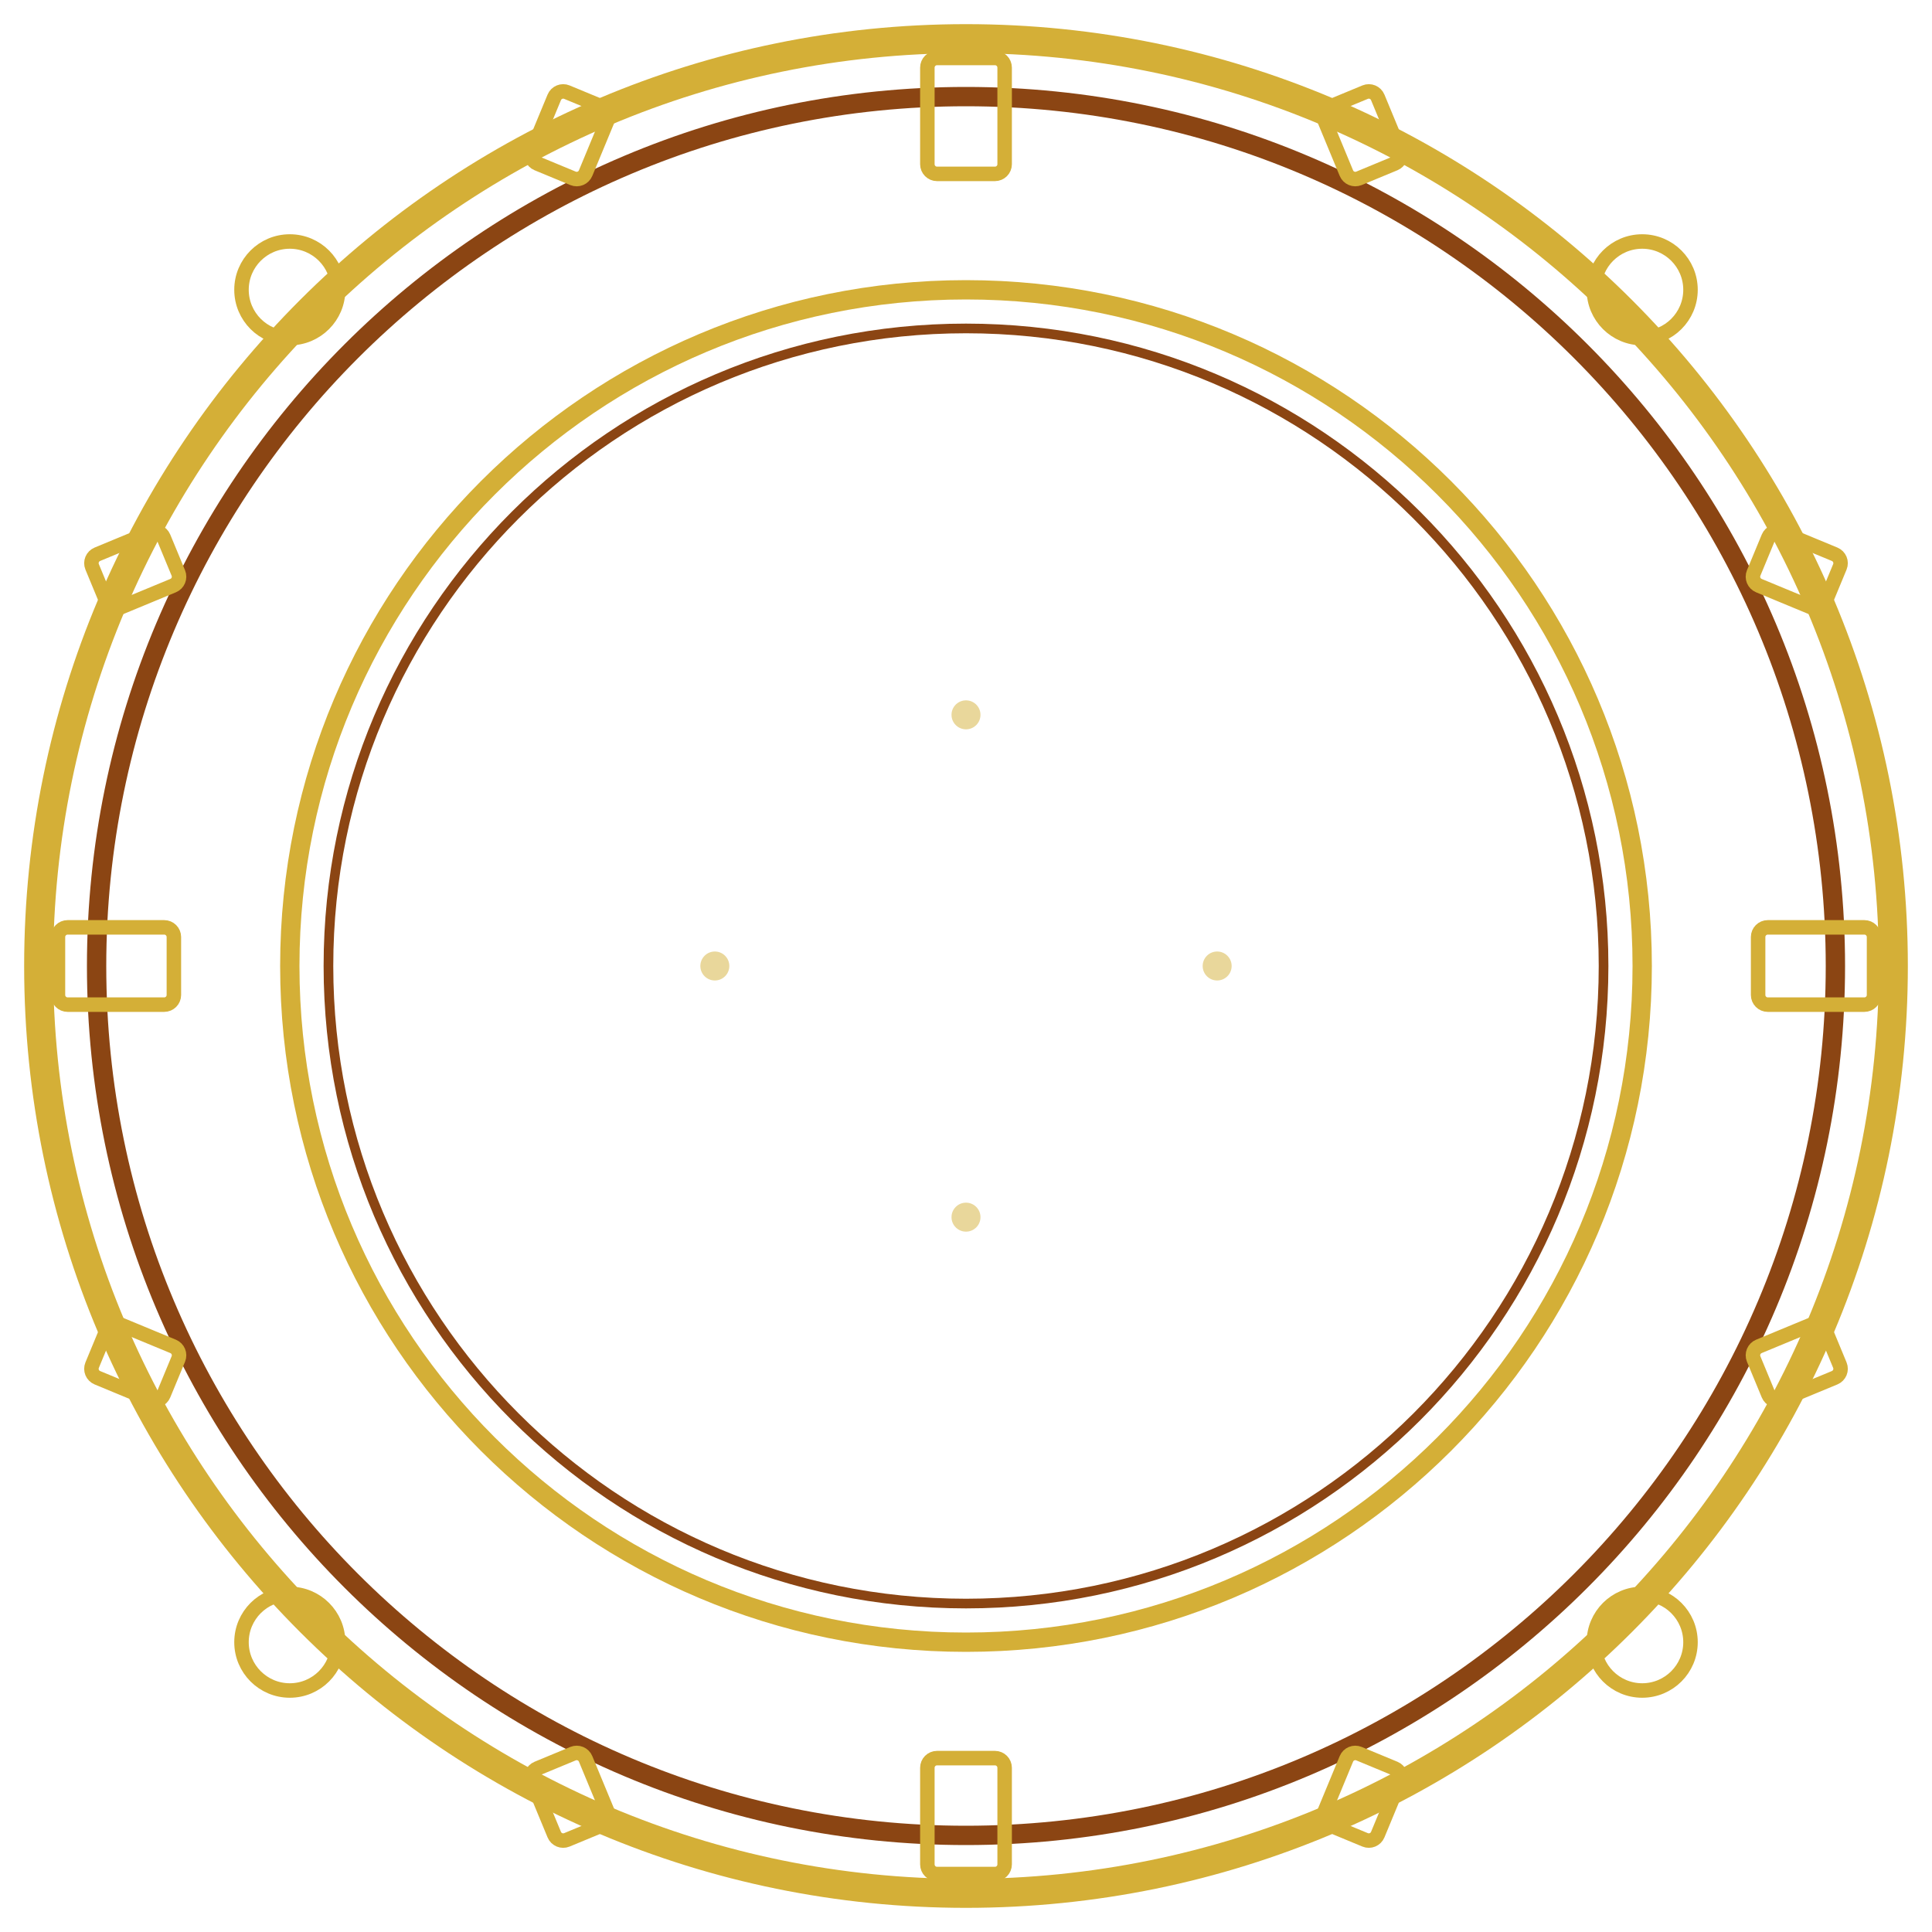
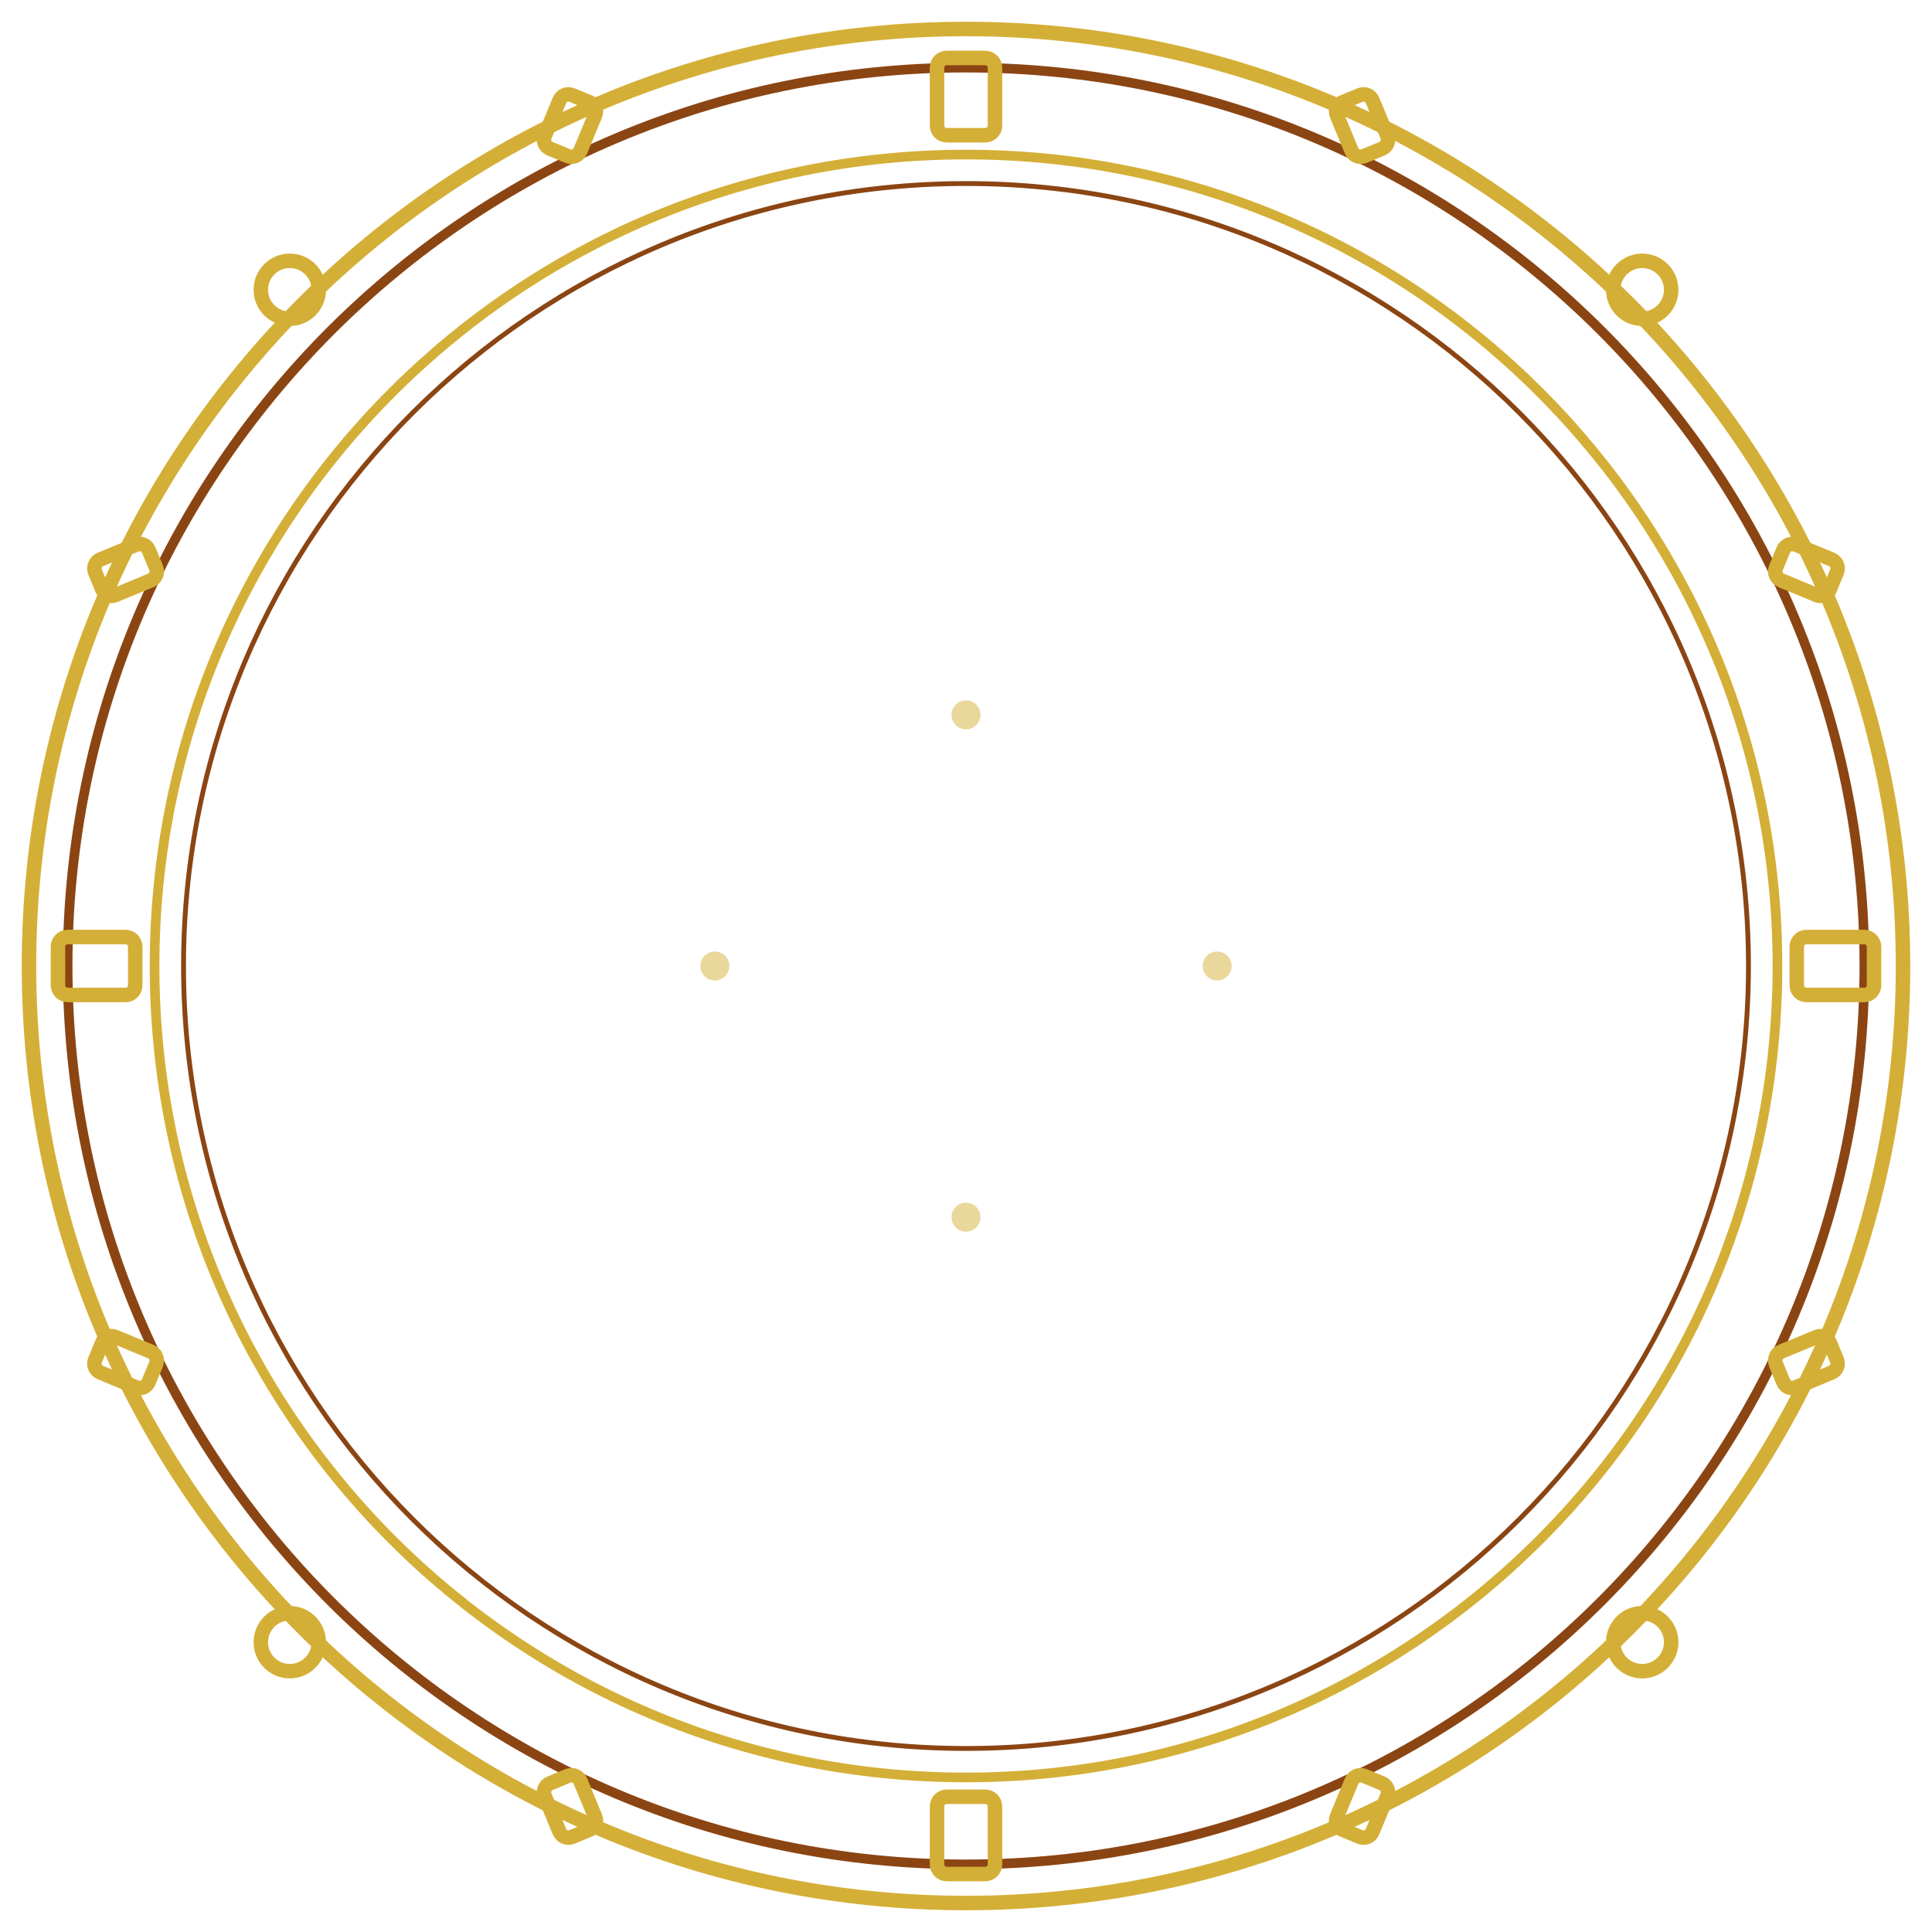
- <svg xmlns="http://www.w3.org/2000/svg" viewBox="0 0 200 200" fill="none">
-   <circle cx="100" cy="100" r="96" stroke="#D4AF37" stroke-width="3" fill="none" />
-   <circle cx="100" cy="100" r="90" stroke="#8B4513" stroke-width="2" fill="none" />
-   <circle cx="100" cy="100" r="70" stroke="#D4AF37" stroke-width="2" fill="none" />
-   <circle cx="100" cy="100" r="66" stroke="#8B4513" stroke-width="1" fill="none" />
+ <svg xmlns="http://www.w3.org/2000/svg" viewBox="0 0 200 200" fill="none" preserveAspectRatio="none">
+   <circle cx="100" cy="100" r="97" stroke="#D4AF37" stroke-width="1.5" fill="none" />
+   <circle cx="100" cy="100" r="93" stroke="#8B4513" stroke-width="1" fill="none" />
+   <circle cx="100" cy="100" r="84" stroke="#D4AF37" stroke-width="1" fill="none" />
+   <circle cx="100" cy="100" r="81" stroke="#8B4513" stroke-width="0.5" fill="none" />
  <g stroke="#D4AF37" stroke-width="1.5" fill="none">
-     <rect x="96" y="6" width="8" height="12" rx="1" />
-     <rect x="96" y="182" width="8" height="12" rx="1" />
-     <rect x="6" y="96" width="12" height="8" rx="1" />
-     <rect x="182" y="96" width="12" height="8" rx="1" />
-     <circle cx="30" cy="30" r="5" />
-     <circle cx="170" cy="30" r="5" />
-     <circle cx="30" cy="170" r="5" />
-     <circle cx="170" cy="170" r="5" />
-     <rect x="56" y="10" width="6" height="8" rx="1" transform="rotate(22.5 59 14)" />
-     <rect x="138" y="10" width="6" height="8" rx="1" transform="rotate(-22.5 141 14)" />
-     <rect x="10" y="56" width="8" height="6" rx="1" transform="rotate(-22.5 14 59)" />
-     <rect x="182" y="56" width="8" height="6" rx="1" transform="rotate(22.5 186 59)" />
-     <rect x="56" y="182" width="6" height="8" rx="1" transform="rotate(-22.5 59 186)" />
-     <rect x="138" y="182" width="6" height="8" rx="1" transform="rotate(22.5 141 186)" />
-     <rect x="10" y="138" width="8" height="6" rx="1" transform="rotate(22.5 14 141)" />
-     <rect x="182" y="138" width="8" height="6" rx="1" transform="rotate(-22.5 186 141)" />
+     <rect x="97" y="6" width="6" height="8" rx="1" />
+     <rect x="97" y="186" width="6" height="8" rx="1" />
+     <rect x="6" y="97" width="8" height="6" rx="1" />
+     <rect x="186" y="97" width="8" height="6" rx="1" />
+     <circle cx="30" cy="30" r="3" />
+     <circle cx="170" cy="30" r="3" />
+     <circle cx="30" cy="170" r="3" />
+     <circle cx="170" cy="170" r="3" />
+     <rect x="57" y="10" width="4" height="6" rx="1" transform="rotate(22.5 59 13)" />
+     <rect x="139" y="10" width="4" height="6" rx="1" transform="rotate(-22.5 141 13)" />
+     <rect x="10" y="57" width="6" height="4" rx="1" transform="rotate(-22.5 13 59)" />
+     <rect x="184" y="57" width="6" height="4" rx="1" transform="rotate(22.5 187 59)" />
+     <rect x="57" y="184" width="4" height="6" rx="1" transform="rotate(-22.5 59 187)" />
+     <rect x="139" y="184" width="4" height="6" rx="1" transform="rotate(22.5 141 187)" />
+     <rect x="10" y="139" width="6" height="4" rx="1" transform="rotate(22.5 13 141)" />
+     <rect x="184" y="139" width="6" height="4" rx="1" transform="rotate(-22.5 187 141)" />
  </g>
  <g fill="#D4AF37" opacity="0.5">
    <circle cx="100" cy="74" r="1.5" />
    <circle cx="100" cy="126" r="1.5" />
    <circle cx="74" cy="100" r="1.5" />
    <circle cx="126" cy="100" r="1.5" />
  </g>
</svg>
